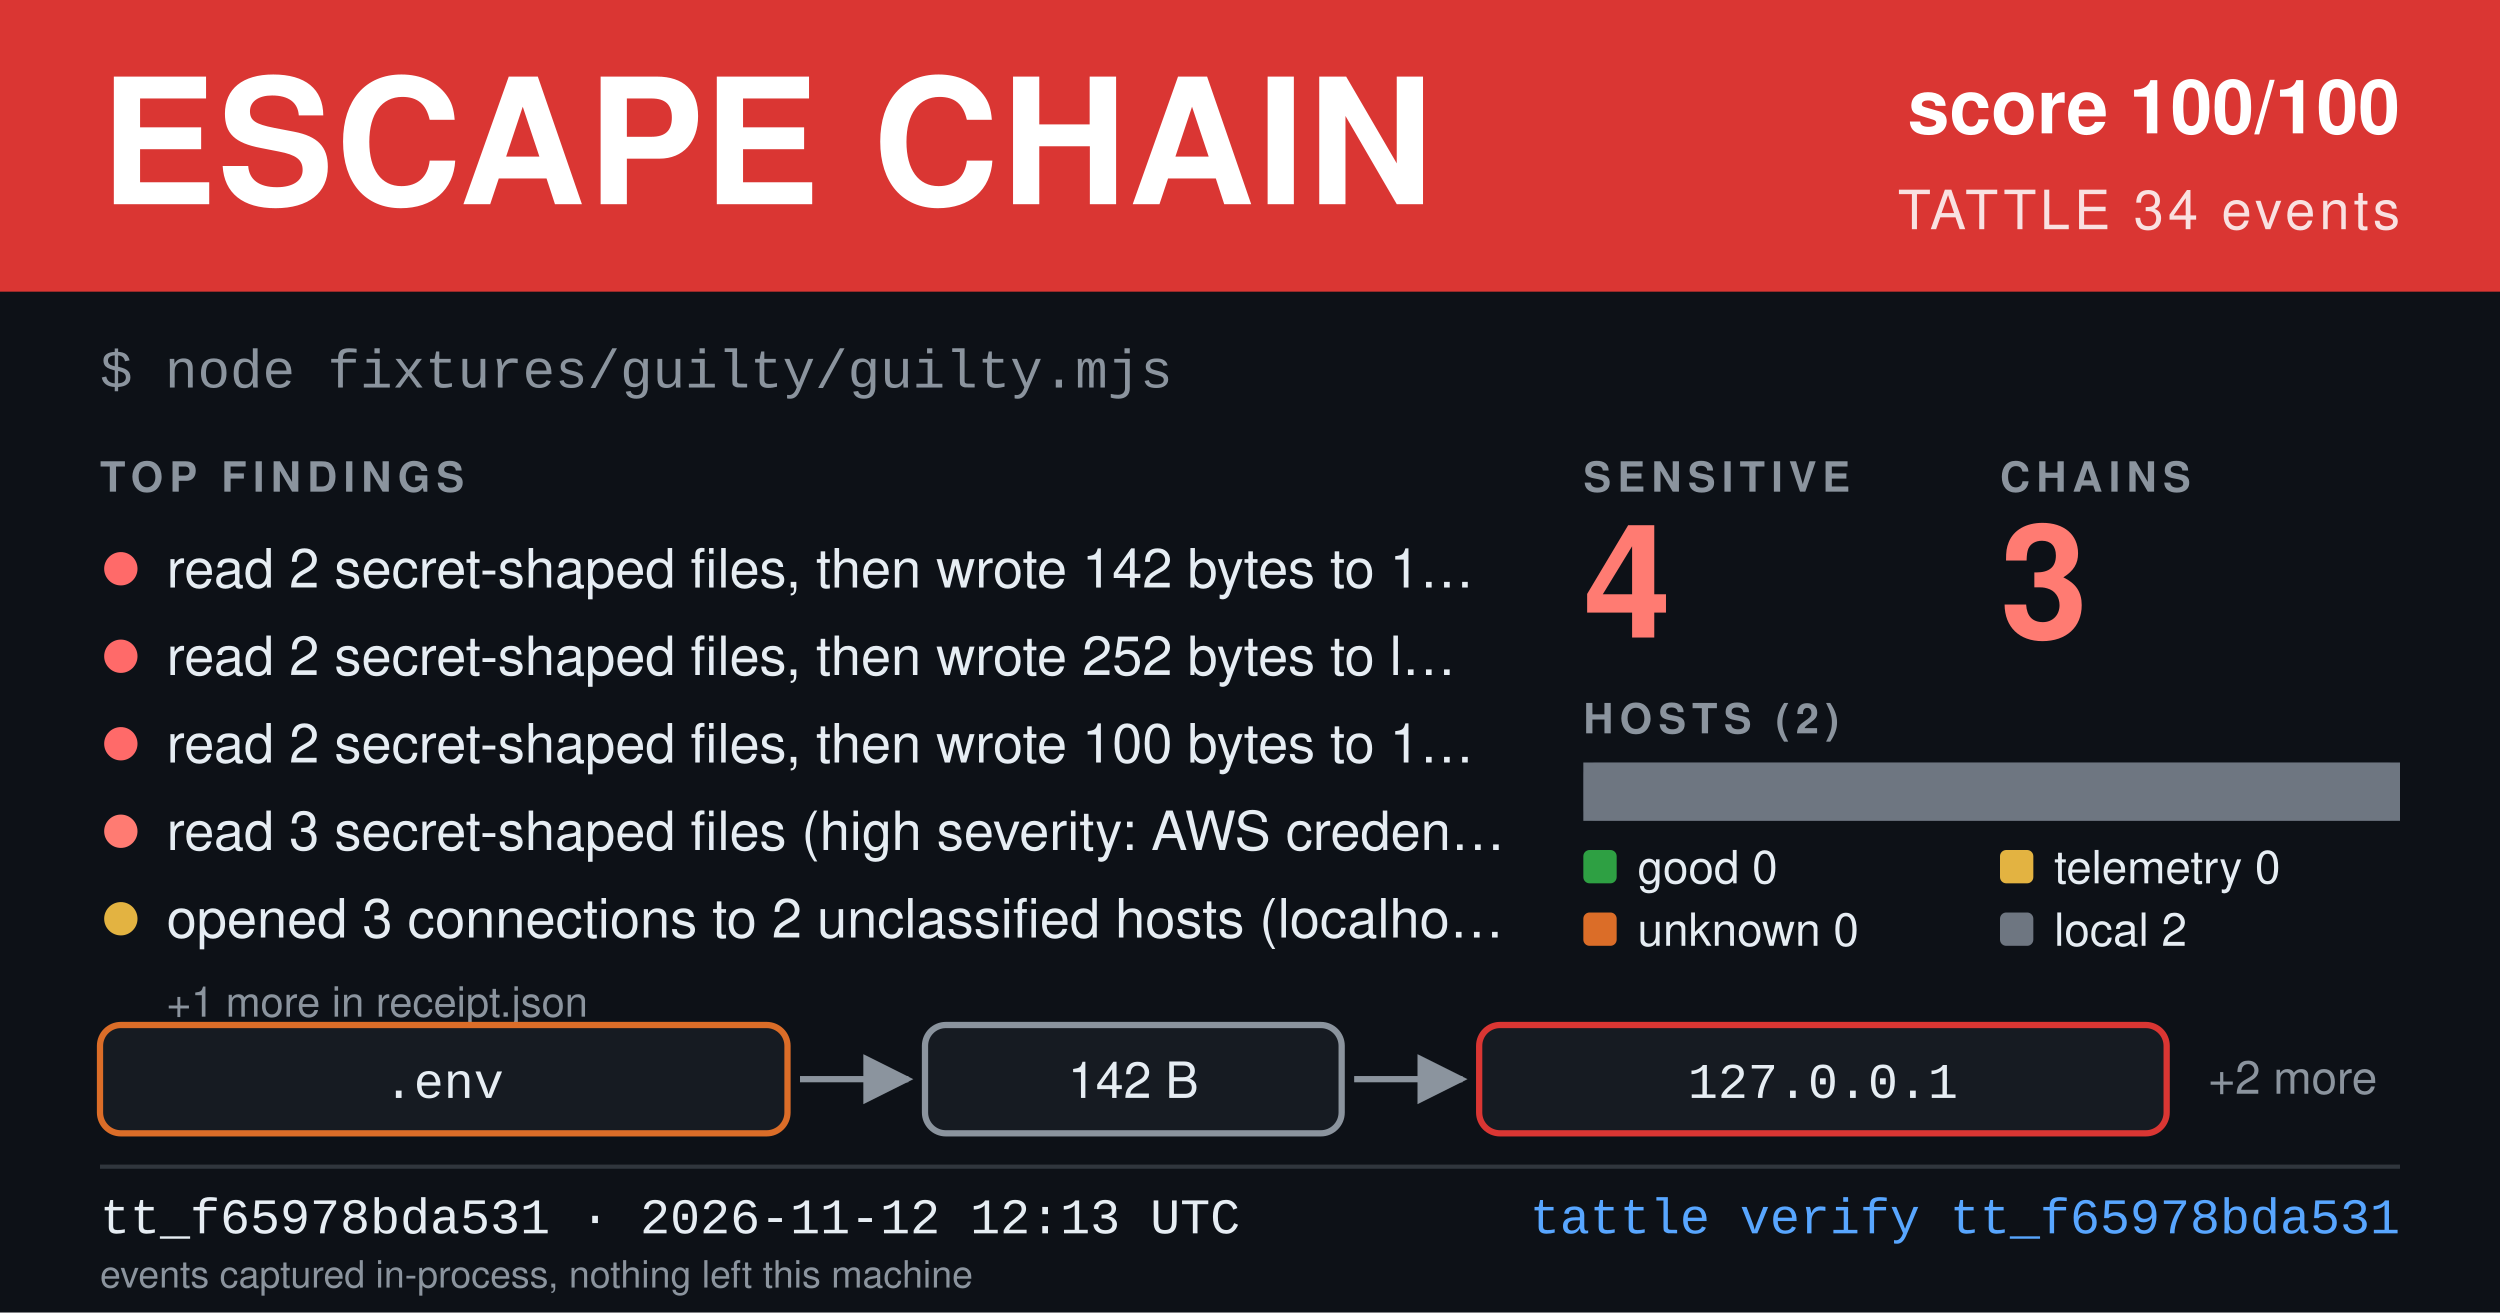
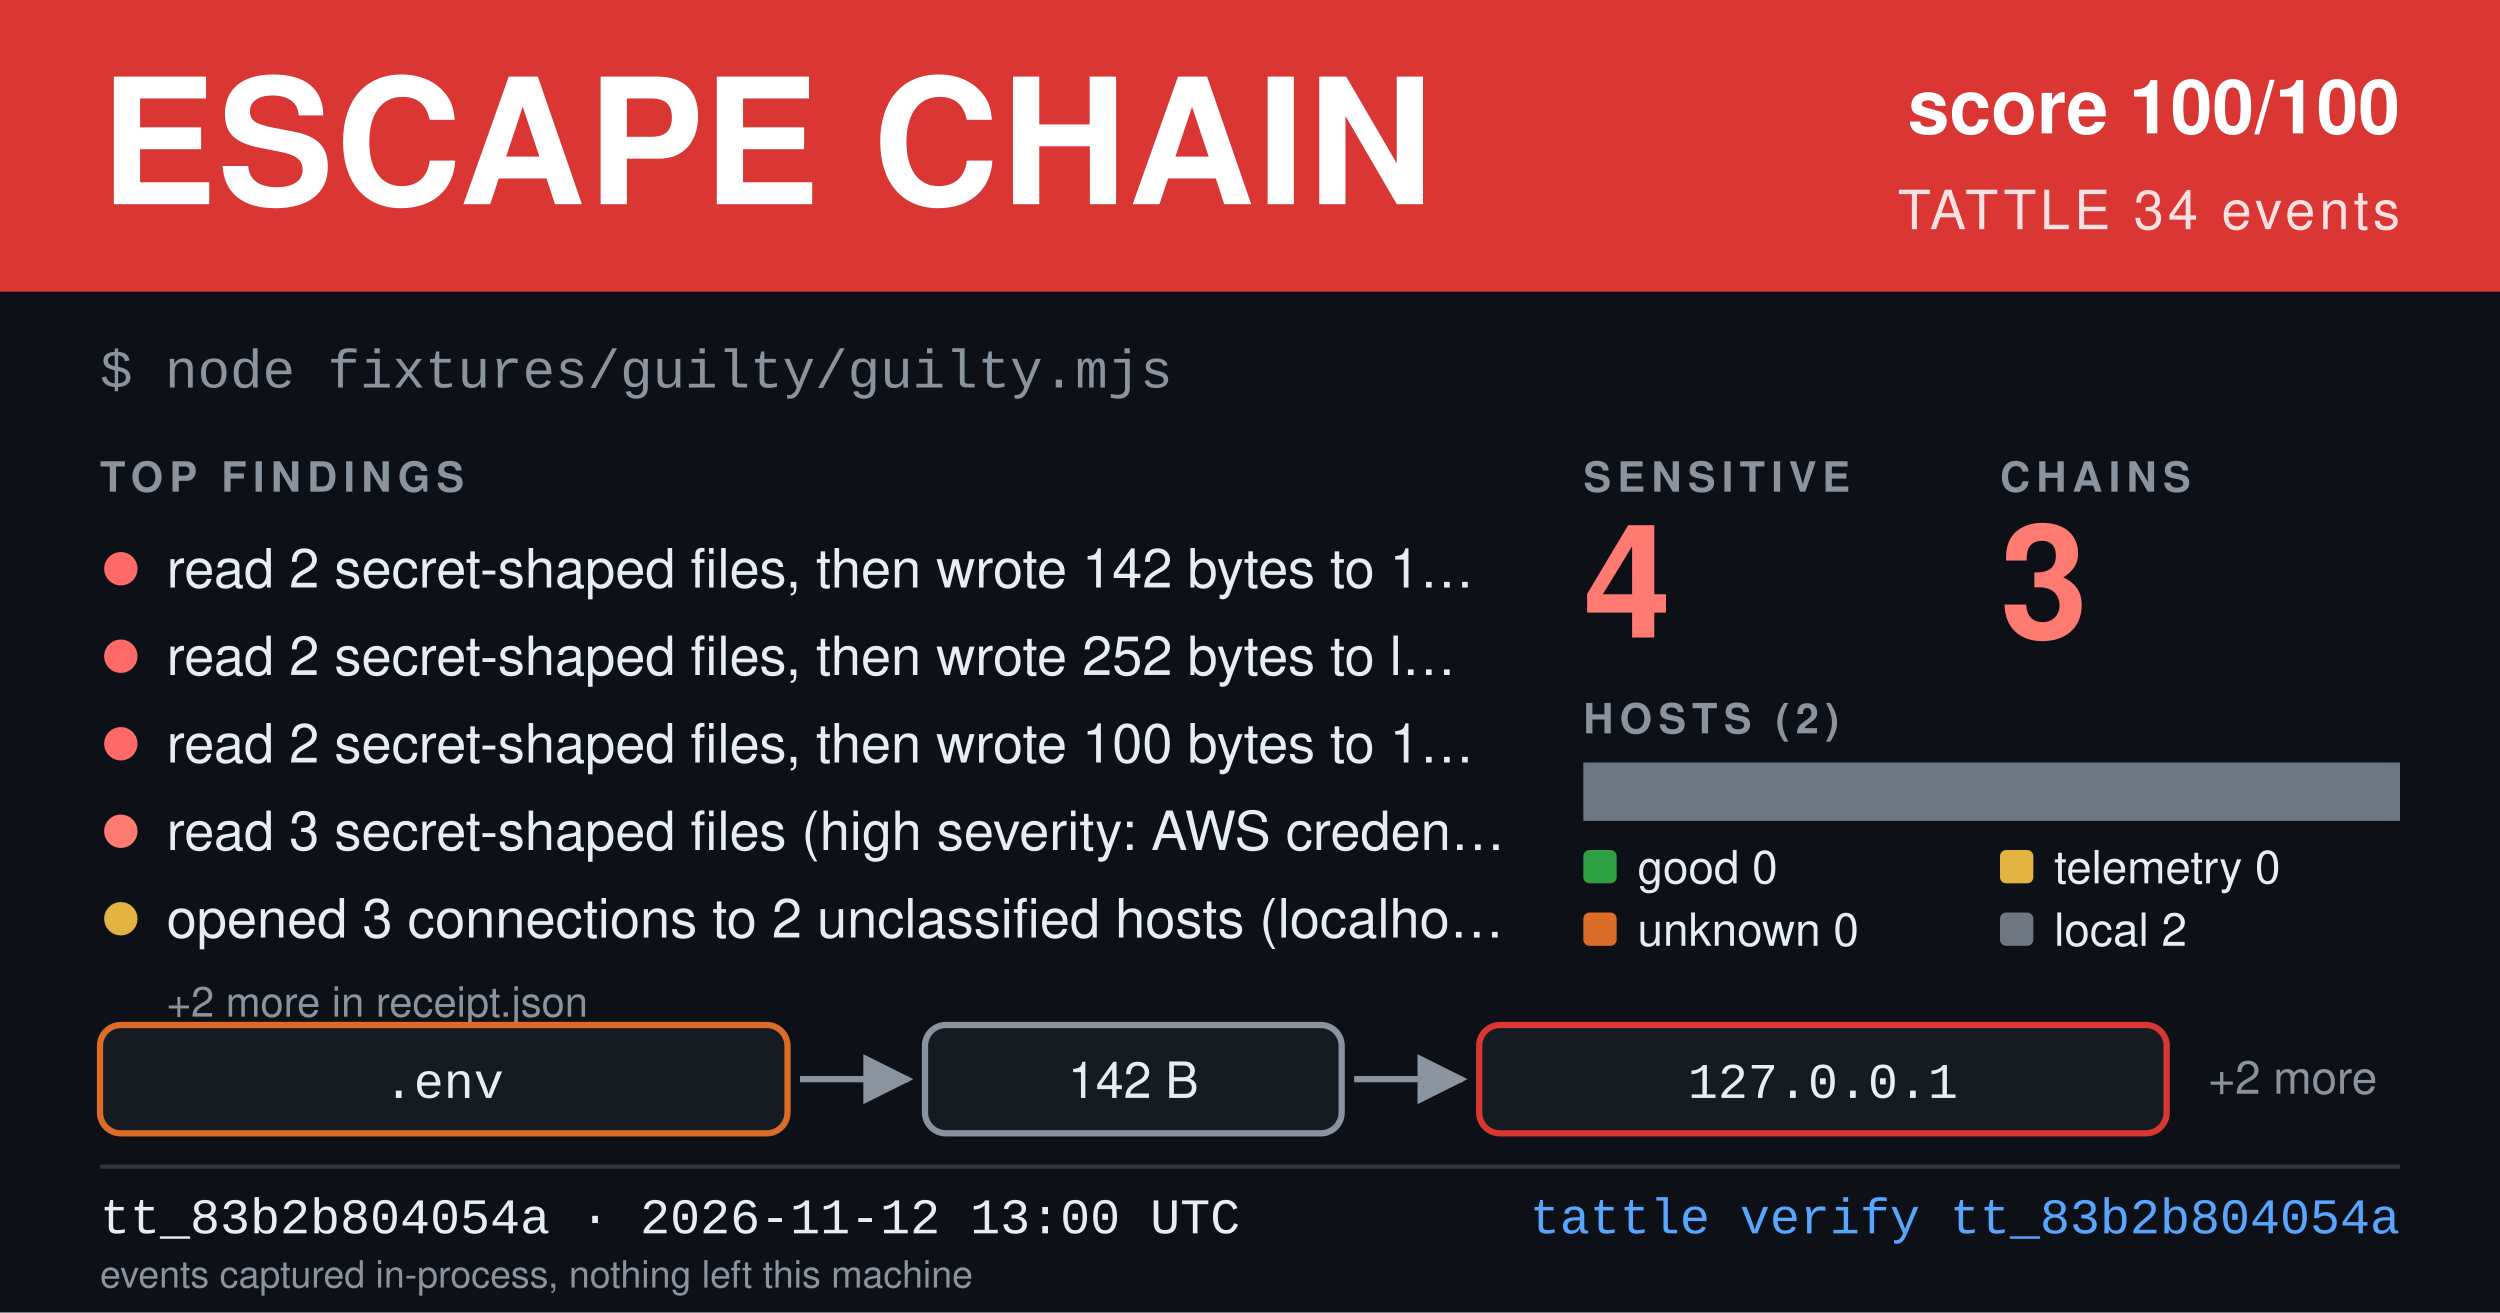
<svg xmlns="http://www.w3.org/2000/svg" width="1200" height="630" viewBox="0 0 1200 630" role="img" aria-label="Tattle receipt: ESCAPE CHAIN">
  <defs>
    <marker id="ar" viewBox="0 0 10 10" refX="9" refY="5" markerWidth="8" markerHeight="8" orient="auto">
      <path d="M0 0L10 5L0 10z" fill="#8b949e" />
    </marker>
  </defs>
  <g font-family="ui-sans-serif, -apple-system, 'Segoe UI', Helvetica, Arial, sans-serif">
    <rect width="1200" height="630" fill="#0d1117" />
    <rect width="1200" height="140" fill="#da3633" />
    <text x="48" y="98" font-size="84" fill="#ffffff" font-weight="800" letter-spacing="1">ESCAPE CHAIN</text>
    <text x="1152" y="64" font-size="36" fill="#ffffff" text-anchor="end" font-weight="700">score 100/100</text>
    <text x="1152" y="110" font-size="26" fill="#ffffff" text-anchor="end" opacity="0.85" letter-spacing="2">TATTLE  34 events</text>
    <text x="48" y="186" font-size="26" fill="#8b949e" font-family="ui-monospace, SFMono-Regular, Menlo, Consolas, 'Liberation Mono', monospace">$ node fixtures/guilty/guilty.mjs</text>
    <text x="48" y="236" font-size="20" fill="#8b949e" letter-spacing="3" font-weight="700">TOP FINDINGS</text>
    <circle cx="58" cy="273" r="8" fill="#ff6a69" />
    <text x="80" y="282" font-size="26" fill="#e6edf3">read 2 secret-shaped files, then wrote 142 bytes to 1…</text>
    <circle cx="58" cy="315" r="8" fill="#ff6a69" />
    <text x="80" y="324" font-size="26" fill="#e6edf3">read 2 secret-shaped files, then wrote 252 bytes to l…</text>
    <circle cx="58" cy="357" r="8" fill="#ff6a69" />
    <text x="80" y="366" font-size="26" fill="#e6edf3">read 2 secret-shaped files, then wrote 100 bytes to 1…</text>
    <circle cx="58" cy="399" r="8" fill="#ff7b72" />
    <text x="80" y="408" font-size="26" fill="#e6edf3">read 3 secret-shaped files (high severity: AWS creden…</text>
    <circle cx="58" cy="441" r="8" fill="#e3b341" />
    <text x="80" y="450" font-size="26" fill="#e6edf3">opened 3 connections to 2 unclassified hosts (localho…</text>
-     <text x="80" y="488" font-size="20" fill="#8b949e">+1 more in receipt.json</text>
+     <text x="80" y="488" font-size="20" fill="#8b949e">+2 more in receipt.json</text>
    <text x="760" y="236" font-size="20" fill="#8b949e" letter-spacing="3" font-weight="700">SENSITIVE</text>
    <text x="760" y="306" font-size="76" fill="#ff7b72" font-weight="800">4</text>
    <text x="960" y="236" font-size="20" fill="#8b949e" letter-spacing="3" font-weight="700">CHAINS</text>
    <text x="960" y="306" font-size="76" fill="#ff7b72" font-weight="800">3</text>
    <text x="760" y="352" font-size="20" fill="#8b949e" letter-spacing="3" font-weight="700">HOSTS (2)</text>
    <rect x="760" y="366" width="392" height="28" rx="6" fill="#21262d" />
    <rect x="760" y="366" width="392" height="28" fill="#6e7681" />
    <rect x="760" y="408" width="16" height="16" rx="3" fill="#2ea043" />
    <text x="786" y="424" font-size="22" fill="#e6edf3">good 0</text>
    <rect x="960" y="408" width="16" height="16" rx="3" fill="#e3b341" />
    <text x="986" y="424" font-size="22" fill="#e6edf3">telemetry 0</text>
    <rect x="760" y="438" width="16" height="16" rx="3" fill="#db6d28" />
    <text x="786" y="454" font-size="22" fill="#e6edf3">unknown 0</text>
    <rect x="960" y="438" width="16" height="16" rx="3" fill="#6e7681" />
    <text x="986" y="454" font-size="22" fill="#e6edf3">local 2</text>
    <rect x="48" y="492" width="330" height="52" rx="10" fill="#161b22" stroke="#db6d28" stroke-width="3" />
    <text x="213" y="527" font-size="24" fill="#e6edf3" text-anchor="middle" font-family="ui-monospace, SFMono-Regular, Menlo, Consolas, 'Liberation Mono', monospace">.env</text>
    <line x1="384" y1="518" x2="436" y2="518" stroke="#8b949e" stroke-width="3" marker-end="url(#ar)" />
    <rect x="444" y="492" width="200" height="52" rx="10" fill="#161b22" stroke="#8b949e" stroke-width="3" />
    <text x="544" y="527" font-size="24" fill="#e6edf3" text-anchor="middle">142 B</text>
    <line x1="650" y1="518" x2="702" y2="518" stroke="#8b949e" stroke-width="3" marker-end="url(#ar)" />
    <rect x="710" y="492" width="330" height="52" rx="10" fill="#161b22" stroke="#da3633" stroke-width="3" />
    <text x="875" y="527" font-size="24" fill="#e6edf3" text-anchor="middle" font-family="ui-monospace, SFMono-Regular, Menlo, Consolas, 'Liberation Mono', monospace">127.0.0.1</text>
    <text x="1060" y="525" font-size="22" fill="#8b949e">+2 more</text>
    <line x1="48" y1="560" x2="1152" y2="560" stroke="#30363d" stroke-width="2" />
-     <text x="48" y="592" font-size="24" fill="#e6edf3" font-family="ui-monospace, SFMono-Regular, Menlo, Consolas, 'Liberation Mono', monospace">tt_f65978bda531  ·  2026-11-12 12:13 UTC</text>
-     <text x="1152" y="592" font-size="24" fill="#58a6ff" text-anchor="end" font-family="ui-monospace, SFMono-Regular, Menlo, Consolas, 'Liberation Mono', monospace">tattle verify tt_f65978bda531</text>
+     <text x="48" y="592" font-size="24" fill="#e6edf3" font-family="ui-monospace, SFMono-Regular, Menlo, Consolas, 'Liberation Mono', monospace">tt_83b2b804054a  ·  2026-11-12 13:00 UTC</text>
+     <text x="1152" y="592" font-size="24" fill="#58a6ff" text-anchor="end" font-family="ui-monospace, SFMono-Regular, Menlo, Consolas, 'Liberation Mono', monospace">tattle verify tt_83b2b804054a</text>
    <text x="48" y="618" font-size="18" fill="#8b949e">events captured in-process, nothing left this machine</text>
  </g>
</svg>
